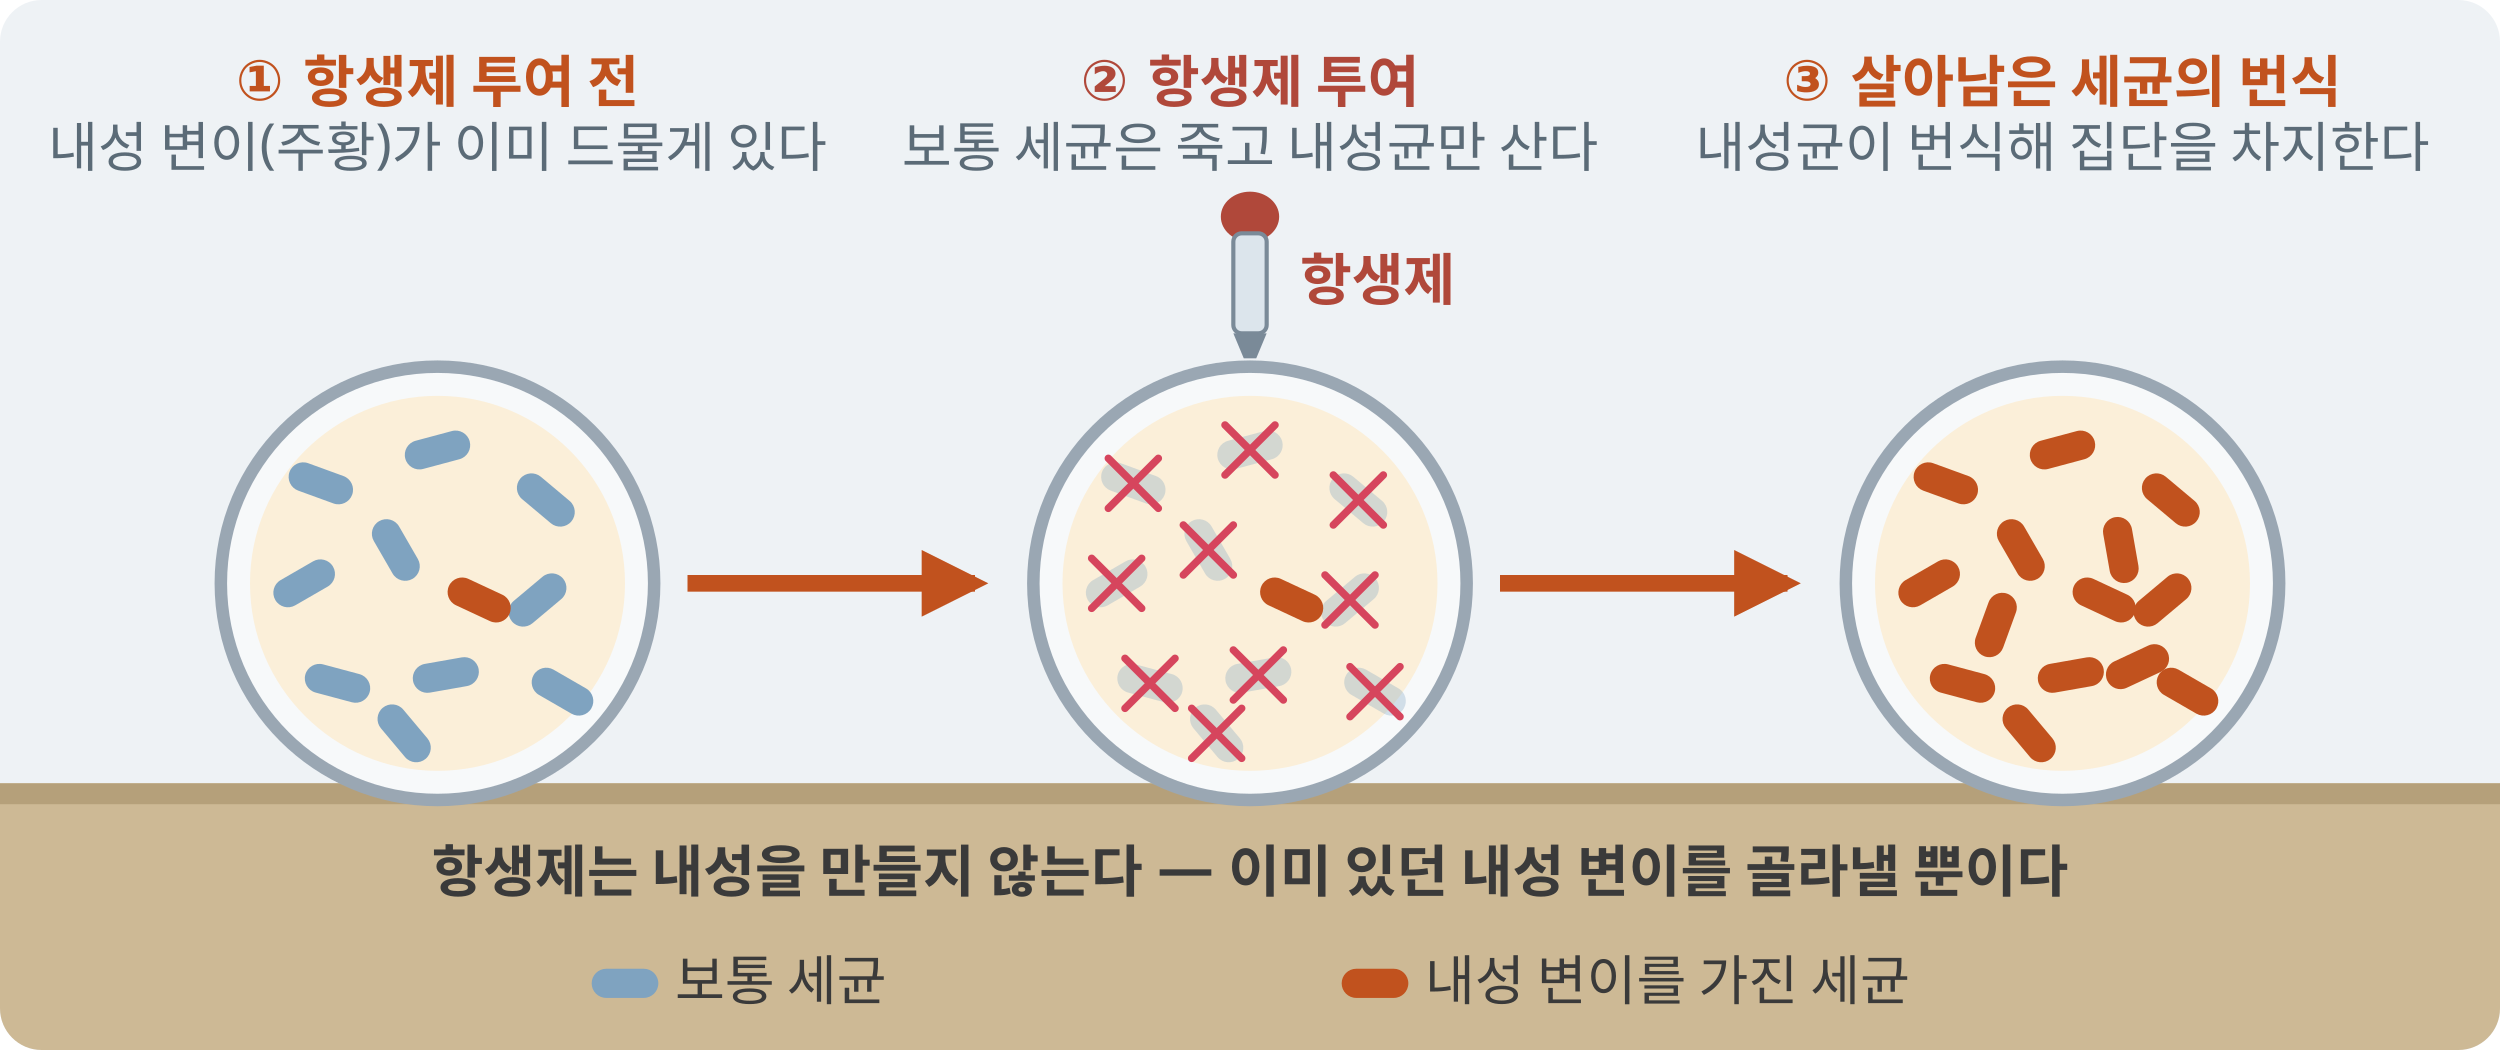
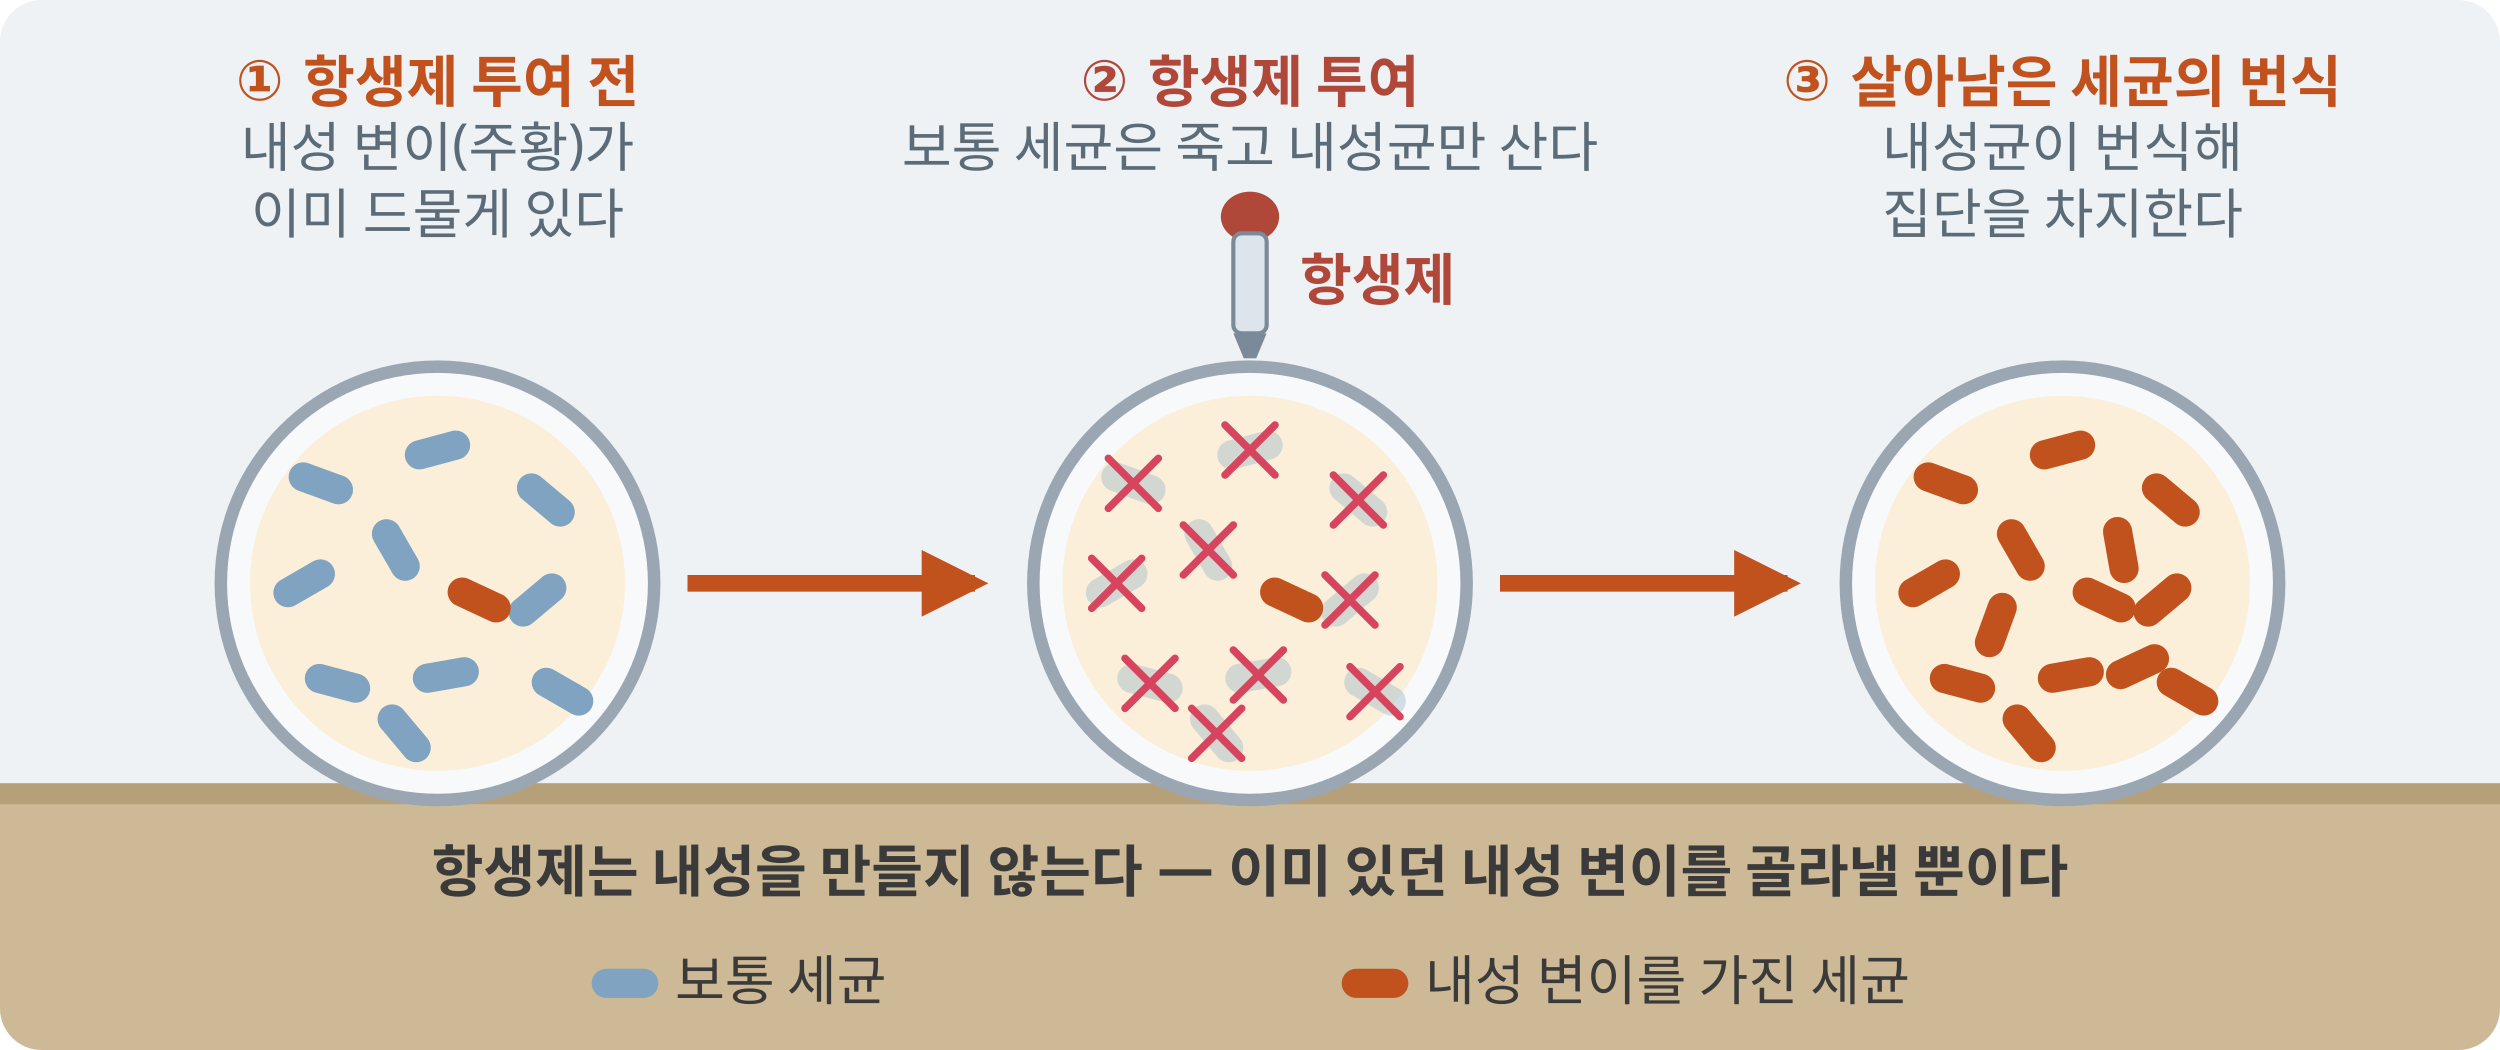
<svg width="600" height="252" viewBox="0 0 600 252" font-family="PC Sans">
  <defs>
    <marker id="arrB-2102-03" markerWidth="4" markerHeight="4" refX="3.2" refY="2" orient="auto">
      <path d="M0,0 L4,2 L0,4 Z" fill="#C1521E" />
    </marker>
  </defs>
  <defs>
    <clipPath id="f3clip-2102-03">
      <rect width="600" height="252" rx="10" />
    </clipPath>
    <g id="f3bac-2102-03">
      <rect x="-8" y="-3.5" width="16" height="7" rx="3.5" fill="currentColor" />
    </g>
    <g id="f3dish-2102-03">
      <circle r="52" fill="#F7F9FA" stroke="#9AA7B3" stroke-width="3" />
      <circle r="45" fill="#FBEFD9" />
    </g>
    <g id="f3x-2102-03" stroke="#D6455D" stroke-width="1.8" stroke-linecap="round">
      <line x1="-6" y1="-6" x2="6" y2="6" />
      <line x1="6" y1="-6" x2="-6" y2="6" />
    </g>
  </defs>
  <g clip-path="url(#f3clip-2102-03)">
    <rect width="600" height="252" fill="#EEF2F5" />
    <rect y="188" width="600" height="64" fill="#CDB995" />
    <rect y="188" width="600" height="5" fill="#B5A07A" />
  </g>
  <text x="105" y="24" text-anchor="middle" font-size="13.5" font-weight="900" fill="#C1521E">① 항생제 투여 전</text>
-   <text x="105" y="40" text-anchor="middle" font-size="13" fill="#5B6B77">내성 변이(주황)가 이미 드물게 있다</text>
+   <text x="105" y="40" text-anchor="middle" font-size="13" fill="#5B6B77">내성 변이(주황)가</text>
+   <text x="105" y="56" text-anchor="middle" font-size="13" fill="#5B6B77">이미 드물게 있다</text>
  <g transform="translate(105,140)">
    <use href="#f3dish-2102-03" />
    <g color="#7FA3C0">
      <use href="#f3bac-2102-03" transform="translate(-28,-24) rotate(20)" />
      <use href="#f3bac-2102-03" transform="translate(0,-32) rotate(-15)" />
      <use href="#f3bac-2102-03" transform="translate(26,-20) rotate(40)" />
      <use href="#f3bac-2102-03" transform="translate(-32,0) rotate(-30)" />
      <use href="#f3bac-2102-03" transform="translate(-10,-8) rotate(60)" />
      <use href="#f3bac-2102-03" transform="translate(24,4) rotate(-40)" />
      <use href="#f3bac-2102-03" transform="translate(-24,24) rotate(15)" />
      <use href="#f3bac-2102-03" transform="translate(2,22) rotate(-10)" />
      <use href="#f3bac-2102-03" transform="translate(30,26) rotate(30)" />
      <use href="#f3bac-2102-03" transform="translate(-8,36) rotate(50)" />
    </g>
    <use href="#f3bac-2102-03" transform="translate(10,4) rotate(25)" color="#C1521E" />
  </g>
  <line x1="165" y1="140" x2="234" y2="140" stroke="#C1521E" stroke-width="4" marker-end="url(#arrB-2102-03)" />
  <text x="300" y="24" text-anchor="middle" font-size="13.5" font-weight="900" fill="#B0483A">② 항생제 투여</text>
  <text x="300" y="40" text-anchor="middle" font-size="13" fill="#5B6B77">보통 세균은 죽고 내성균만 산다</text>
  <g transform="translate(300,0)">
    <ellipse cx="0" cy="52" rx="7" ry="6" fill="#B0483A" />
    <rect x="-4" y="56" width="8" height="24" rx="2" fill="#DCE5EC" stroke="#7A8A98" stroke-width="1" />
    <path d="M-4,80 L-1.5,86 L1.5,86 L4,80 Z" fill="#7A8A98" />
    <ellipse cx="0" cy="92" rx="2.4" ry="3.2" fill="#D6455D" />
    <text x="12" y="72" font-size="13.5" font-weight="900" fill="#B0483A">항생제</text>
  </g>
  <g transform="translate(300,140)">
    <use href="#f3dish-2102-03" />
    <g color="#7FA3C0" opacity="0.32">
      <use href="#f3bac-2102-03" transform="translate(-28,-24) rotate(20)" />
      <use href="#f3bac-2102-03" transform="translate(0,-32) rotate(-15)" />
      <use href="#f3bac-2102-03" transform="translate(26,-20) rotate(40)" />
      <use href="#f3bac-2102-03" transform="translate(-32,0) rotate(-30)" />
      <use href="#f3bac-2102-03" transform="translate(-10,-8) rotate(60)" />
      <use href="#f3bac-2102-03" transform="translate(24,4) rotate(-40)" />
      <use href="#f3bac-2102-03" transform="translate(-24,24) rotate(15)" />
      <use href="#f3bac-2102-03" transform="translate(2,22) rotate(-10)" />
      <use href="#f3bac-2102-03" transform="translate(30,26) rotate(30)" />
      <use href="#f3bac-2102-03" transform="translate(-8,36) rotate(50)" />
    </g>
    <use href="#f3x-2102-03" x="-28" y="-24" />
    <use href="#f3x-2102-03" x="0" y="-32" />
    <use href="#f3x-2102-03" x="26" y="-20" />
    <use href="#f3x-2102-03" x="-32" y="0" />
    <use href="#f3x-2102-03" x="-10" y="-8" />
    <use href="#f3x-2102-03" x="24" y="4" />
    <use href="#f3x-2102-03" x="-24" y="24" />
    <use href="#f3x-2102-03" x="2" y="22" />
    <use href="#f3x-2102-03" x="30" y="26" />
    <use href="#f3x-2102-03" x="-8" y="36" />
    <use href="#f3bac-2102-03" transform="translate(10,4) rotate(25)" color="#C1521E" />
  </g>
  <line x1="360" y1="140" x2="429" y2="140" stroke="#C1521E" stroke-width="4" marker-end="url(#arrB-2102-03)" />
  <text x="495" y="24" text-anchor="middle" font-size="13.5" font-weight="900" fill="#C1521E">③ 살아남은 세균의 번식</text>
-   <text x="495" y="40" text-anchor="middle" font-size="13" fill="#5B6B77">내성균이 번식해 집단을 차지한다</text>
+   <text x="495" y="40" text-anchor="middle" font-size="13" fill="#5B6B77">내성균이 번식해</text>
+   <text x="495" y="56" text-anchor="middle" font-size="13" fill="#5B6B77">집단을 차지한다</text>
  <g transform="translate(495,140)">
    <use href="#f3dish-2102-03" />
    <g color="#C1521E">
      <use href="#f3bac-2102-03" transform="translate(-28,-24) rotate(20)" />
      <use href="#f3bac-2102-03" transform="translate(0,-32) rotate(-15)" />
      <use href="#f3bac-2102-03" transform="translate(26,-20) rotate(40)" />
      <use href="#f3bac-2102-03" transform="translate(-32,0) rotate(-30)" />
      <use href="#f3bac-2102-03" transform="translate(-10,-8) rotate(60)" />
      <use href="#f3bac-2102-03" transform="translate(24,4) rotate(-40)" />
      <use href="#f3bac-2102-03" transform="translate(-24,24) rotate(15)" />
      <use href="#f3bac-2102-03" transform="translate(2,22) rotate(-10)" />
      <use href="#f3bac-2102-03" transform="translate(30,26) rotate(30)" />
      <use href="#f3bac-2102-03" transform="translate(-8,36) rotate(50)" />
      <use href="#f3bac-2102-03" transform="translate(10,4) rotate(25)" />
      <use href="#f3bac-2102-03" transform="translate(-16,10) rotate(-70)" />
      <use href="#f3bac-2102-03" transform="translate(14,-8) rotate(80)" />
      <use href="#f3bac-2102-03" transform="translate(18,20) rotate(-25)" />
    </g>
  </g>
  <text x="300" y="214" text-anchor="middle" font-size="13.5" font-weight="800" fill="#3A3A3A">항생제는 내성을 만들지 않는다 — 이미 있던 내성 변이를 골라낼 뿐이다</text>
  <g font-size="13" fill="#3A3A3A">
    <use href="#f3bac-2102-03" x="150" y="236" color="#7FA3C0" />
    <text x="162" y="240">보통 세균</text>
    <use href="#f3bac-2102-03" x="330" y="236" color="#C1521E" />
    <text x="342" y="240">내성 변이를 가진 세균</text>
  </g>
</svg>
